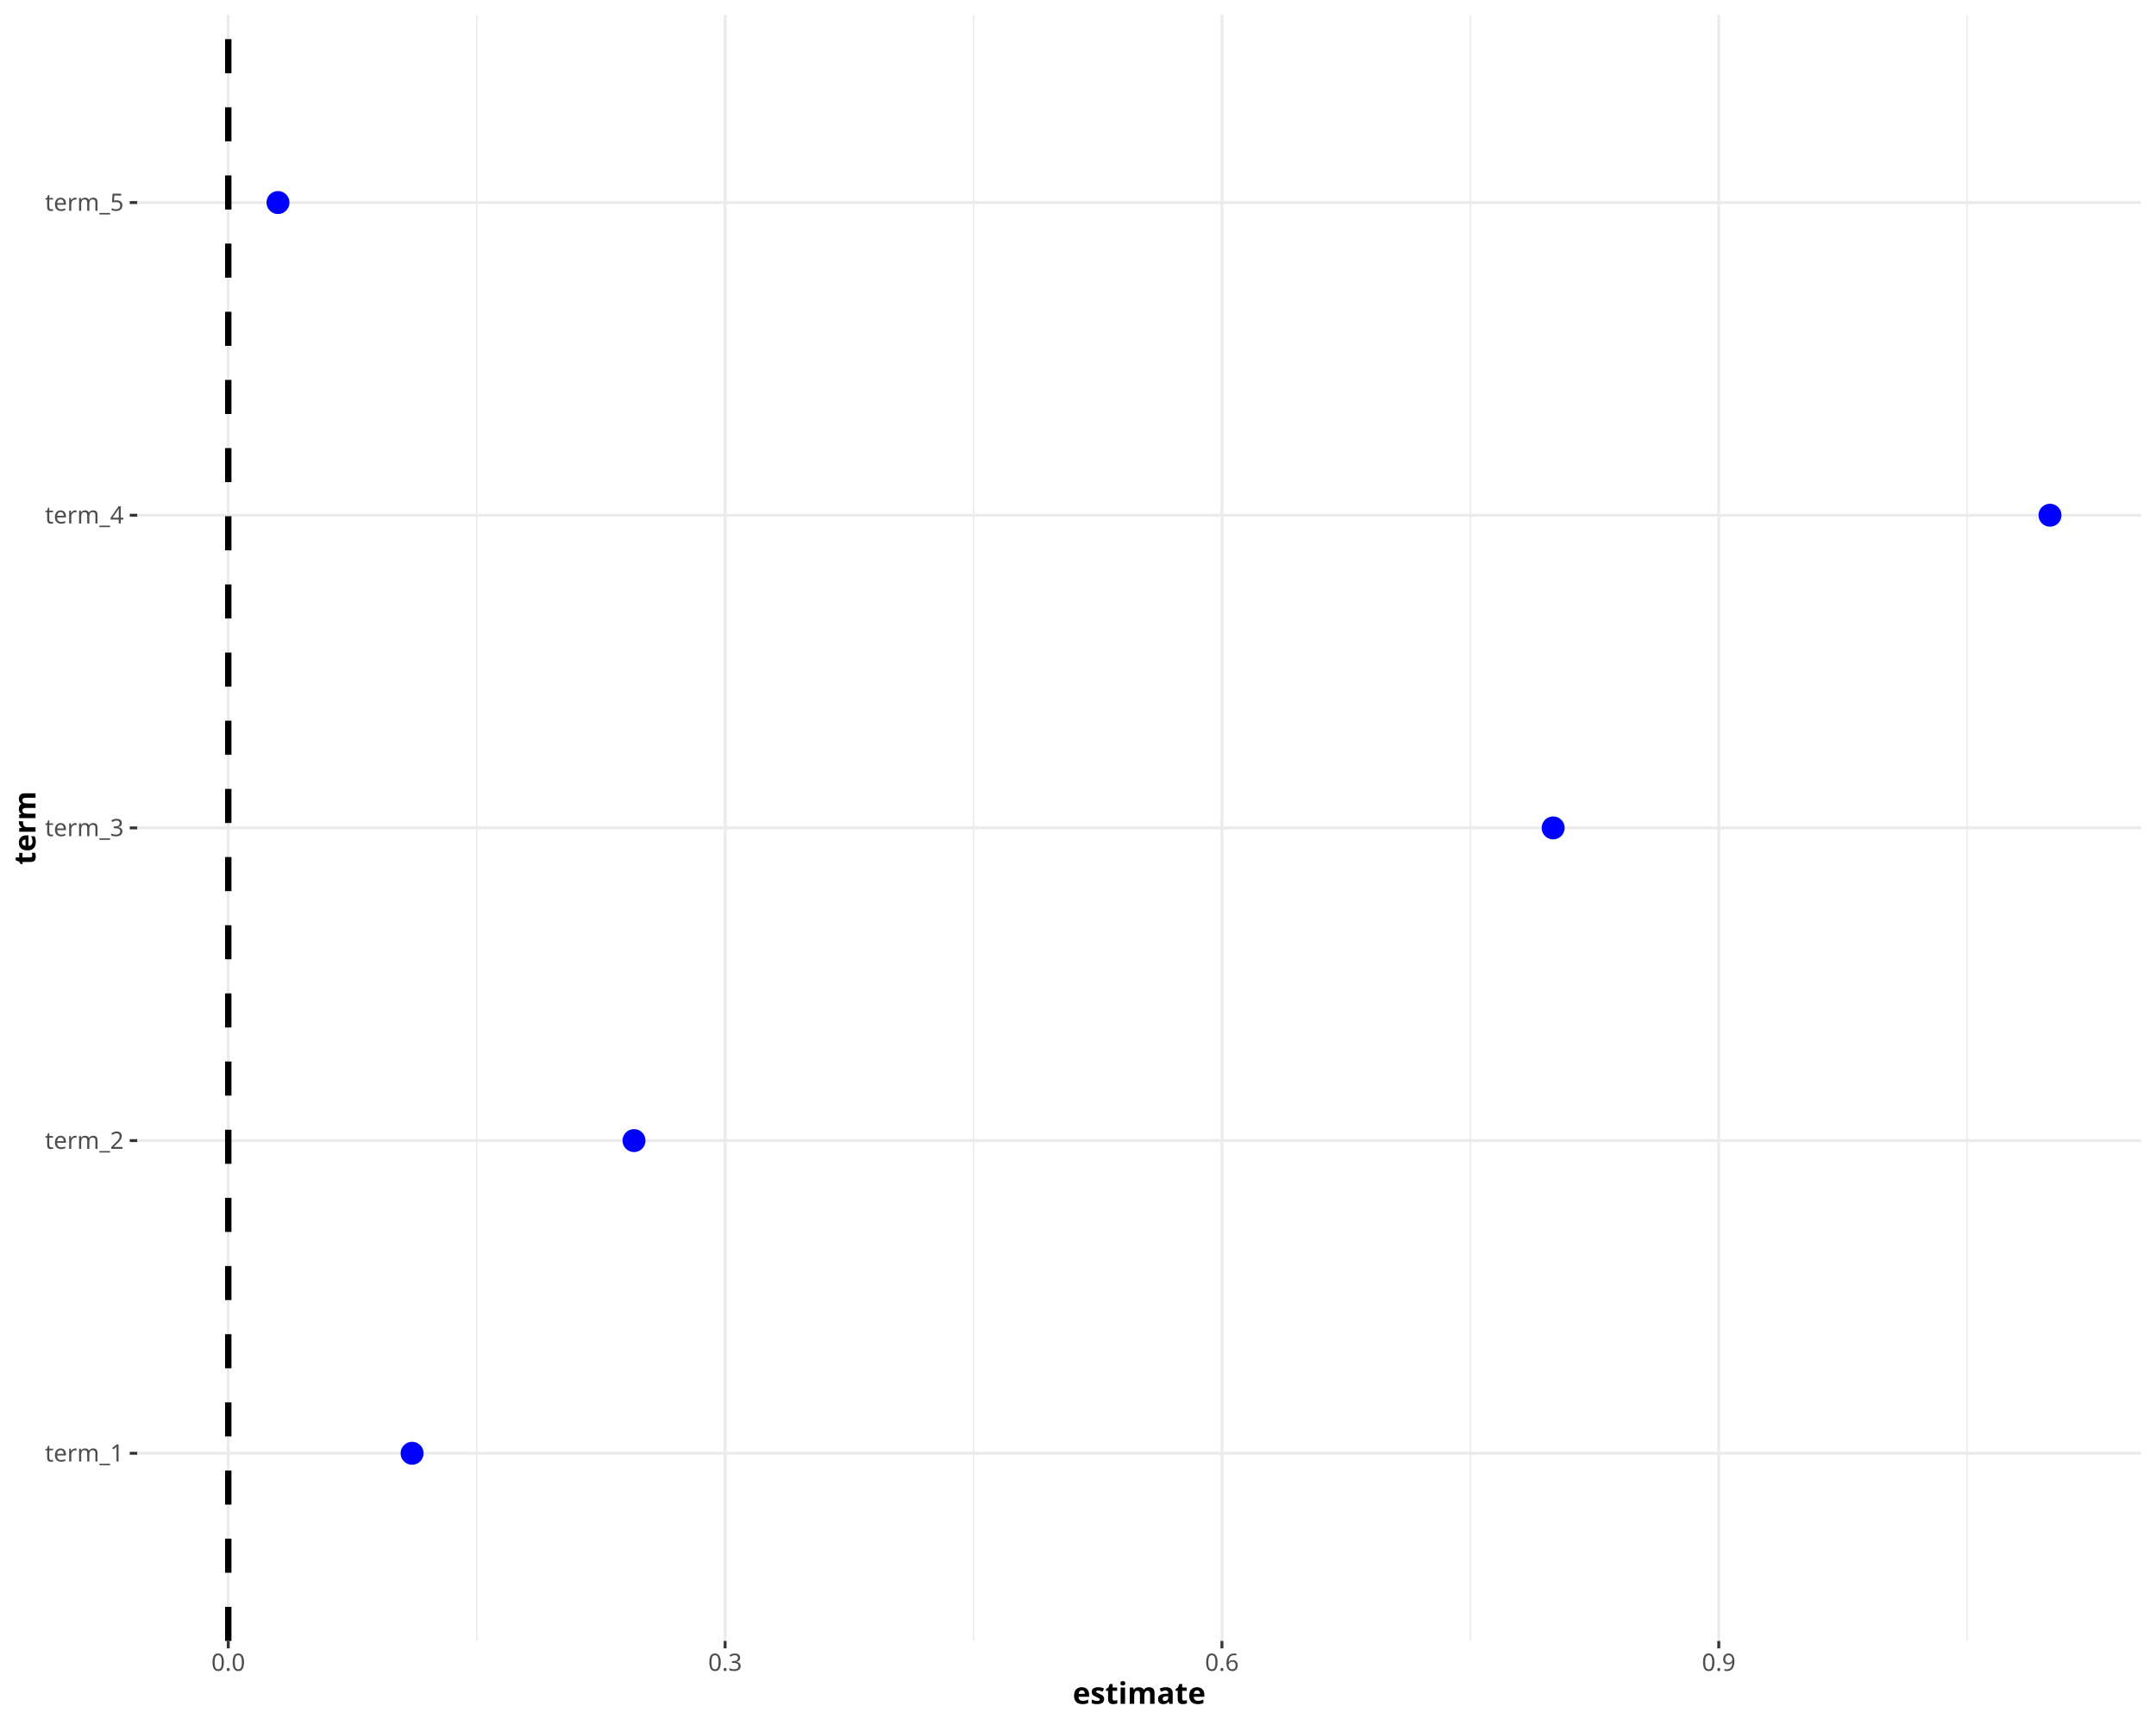
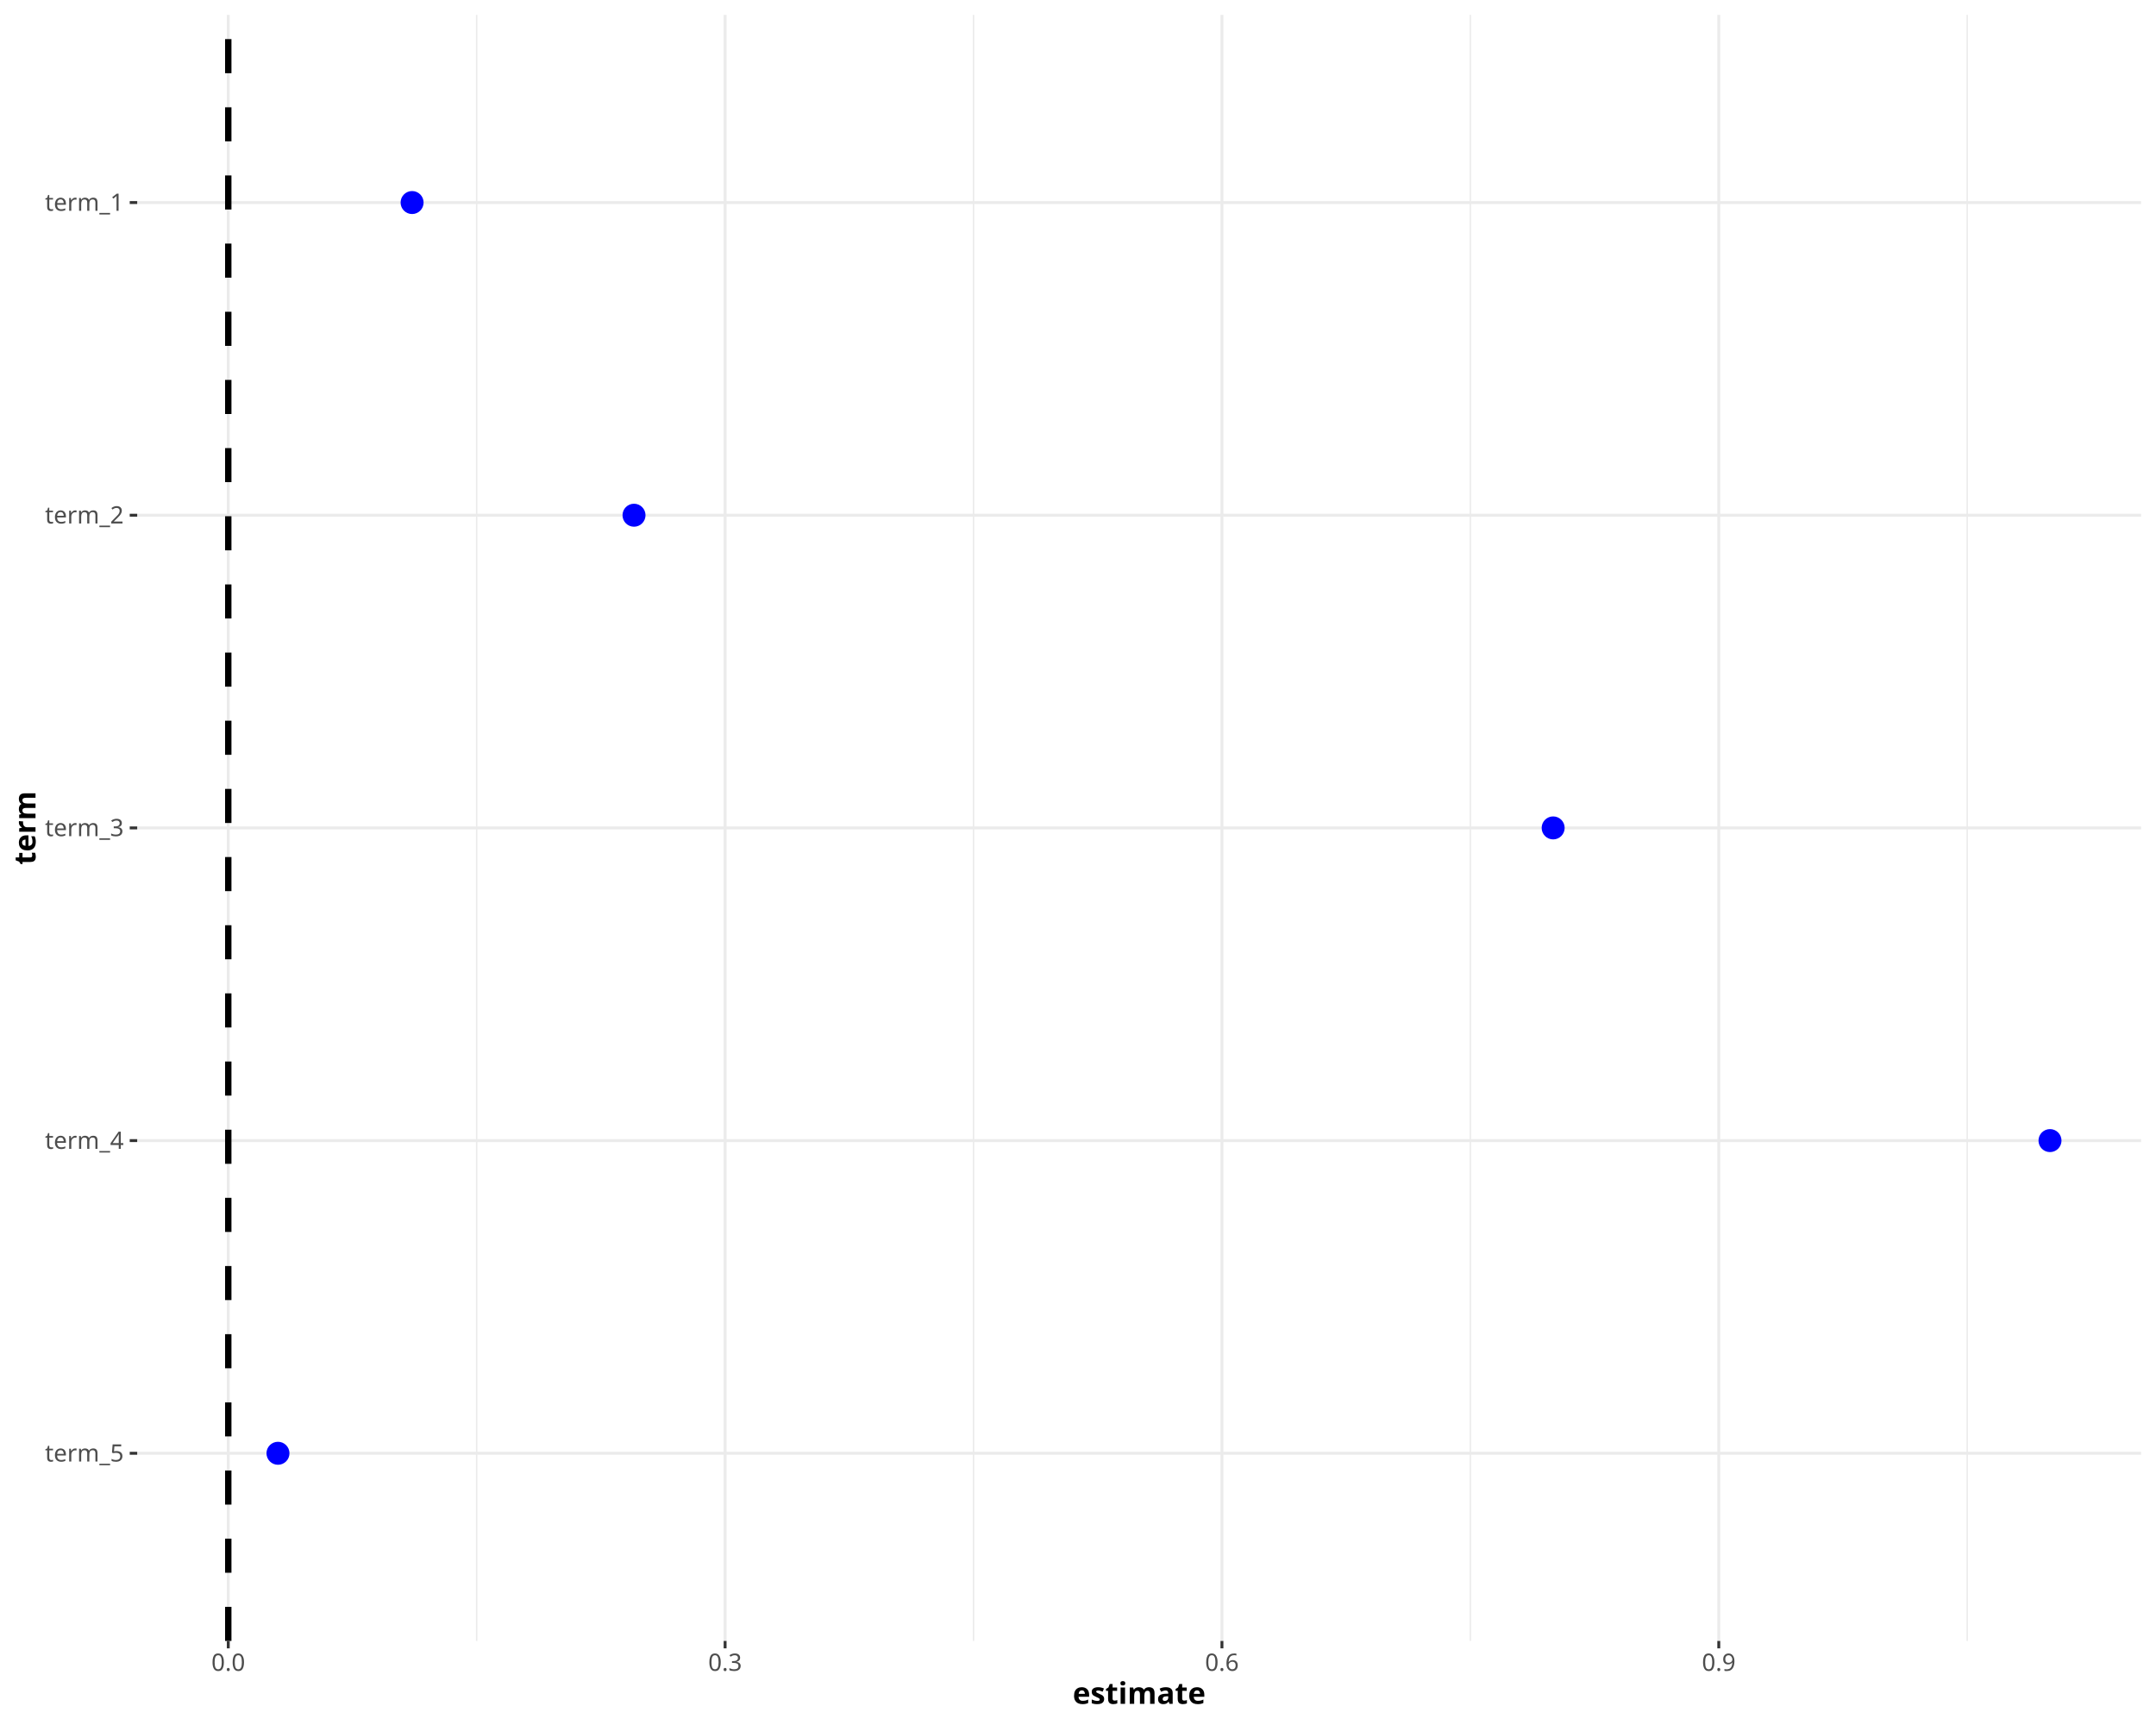
<svg xmlns="http://www.w3.org/2000/svg" class="svglite" data-engine-version="2.0" width="720.00pt" height="576.00pt" viewBox="0 0 720.00 576.00">
  <defs>
    <style type="text/css">
    .svglite line, .svglite polyline, .svglite polygon, .svglite path, .svglite rect, .svglite circle {
      fill: none;
      stroke: #000000;
      stroke-linecap: round;
      stroke-linejoin: round;
      stroke-miterlimit: 10.00;
    }
  </style>
  </defs>
  <rect width="100%" height="100%" style="stroke: none; fill: #FFFFFF;" />
  <defs>
    <clipPath id="cpMC4wMHw3MjAuMDB8MC4wMHw1NzYuMDA=">
      <rect x="0.00" y="0.00" width="720.00" height="576.00" />
    </clipPath>
  </defs>
  <g clip-path="url(#cpMC4wMHw3MjAuMDB8MC4wMHw1NzYuMDA=)">
    <rect x="0.00" y="0.00" width="720.00" height="576.00" style="stroke-width: 0.97; stroke: #FFFFFF; fill: #FFFFFF;" />
  </g>
  <defs>
    <clipPath id="cpNDUuODJ8NzE1LjAyfDQuOTh8NTQ3Ljky">
      <rect x="45.82" y="4.98" width="669.20" height="542.94" />
    </clipPath>
  </defs>
  <g clip-path="url(#cpNDUuODJ8NzE1LjAyfDQuOTh8NTQ3Ljky)">
    <rect x="45.82" y="4.98" width="669.20" height="542.94" style="stroke-width: 0.97; stroke: none; fill: #FFFFFF;" />
    <polyline points="159.19,547.92 159.19,4.98 " style="stroke-width: 0.48; stroke: #EBEBEB; stroke-linecap: butt;" />
    <polyline points="325.11,547.92 325.11,4.98 " style="stroke-width: 0.48; stroke: #EBEBEB; stroke-linecap: butt;" />
    <polyline points="491.03,547.92 491.03,4.98 " style="stroke-width: 0.48; stroke: #EBEBEB; stroke-linecap: butt;" />
    <polyline points="656.95,547.92 656.95,4.98 " style="stroke-width: 0.48; stroke: #EBEBEB; stroke-linecap: butt;" />
    <polyline points="45.82,485.27 715.02,485.27 " style="stroke-width: 0.97; stroke: #EBEBEB; stroke-linecap: butt;" />
    <polyline points="45.82,380.86 715.02,380.86 " style="stroke-width: 0.97; stroke: #EBEBEB; stroke-linecap: butt;" />
    <polyline points="45.82,276.45 715.02,276.45 " style="stroke-width: 0.97; stroke: #EBEBEB; stroke-linecap: butt;" />
    <polyline points="45.82,172.04 715.02,172.04 " style="stroke-width: 0.97; stroke: #EBEBEB; stroke-linecap: butt;" />
    <polyline points="45.82,67.63 715.02,67.63 " style="stroke-width: 0.97; stroke: #EBEBEB; stroke-linecap: butt;" />
    <polyline points="76.23,547.92 76.23,4.98 " style="stroke-width: 0.97; stroke: #EBEBEB; stroke-linecap: butt;" />
    <polyline points="242.15,547.92 242.15,4.98 " style="stroke-width: 0.97; stroke: #EBEBEB; stroke-linecap: butt;" />
    <polyline points="408.07,547.92 408.07,4.98 " style="stroke-width: 0.97; stroke: #EBEBEB; stroke-linecap: butt;" />
    <polyline points="573.99,547.92 573.99,4.98 " style="stroke-width: 0.97; stroke: #EBEBEB; stroke-linecap: butt;" />
-     <circle cx="137.62" cy="485.27" r="3.52" style="stroke-width: 0.64; stroke: #0000FF; fill: #0000FF;" />
-     <circle cx="211.73" cy="380.86" r="3.52" style="stroke-width: 0.64; stroke: #0000FF; fill: #0000FF;" />
+     <circle cx="137.62" cy="67.63" r="3.52" style="stroke-width: 0.64; stroke: #0000FF; fill: #0000FF;" />
+     <circle cx="211.73" cy="172.04" r="3.52" style="stroke-width: 0.64; stroke: #0000FF; fill: #0000FF;" />
    <circle cx="518.68" cy="276.45" r="3.52" style="stroke-width: 0.64; stroke: #0000FF; fill: #0000FF;" />
-     <circle cx="684.60" cy="172.04" r="3.52" style="stroke-width: 0.64; stroke: #0000FF; fill: #0000FF;" />
-     <circle cx="92.83" cy="67.63" r="3.52" style="stroke-width: 0.64; stroke: #0000FF; fill: #0000FF;" />
+     <circle cx="684.60" cy="380.86" r="3.52" style="stroke-width: 0.64; stroke: #0000FF; fill: #0000FF;" />
+     <circle cx="92.83" cy="485.27" r="3.52" style="stroke-width: 0.64; stroke: #0000FF; fill: #0000FF;" />
    <line x1="76.23" y1="547.92" x2="76.23" y2="4.98" style="stroke-width: 2.13; stroke-dasharray: 11.38,11.38; stroke-linecap: butt;" />
  </g>
  <g clip-path="url(#cpMC4wMHw3MjAuMDB8MC4wMHw1NzYuMDA=)">
-     <text x="41.33" y="488.03" text-anchor="end" style="font-size: 8.00px; fill: #4D4D4D; font-family: sans;" textLength="24.90px" lengthAdjust="spacingAndGlyphs">term_1</text>
-     <text x="41.33" y="383.62" text-anchor="end" style="font-size: 8.00px; fill: #4D4D4D; font-family: sans;" textLength="24.90px" lengthAdjust="spacingAndGlyphs">term_2</text>
+     <text x="41.33" y="488.03" text-anchor="end" style="font-size: 8.00px; fill: #4D4D4D; font-family: sans;" textLength="24.90px" lengthAdjust="spacingAndGlyphs">term_5</text>
+     <text x="41.33" y="383.62" text-anchor="end" style="font-size: 8.00px; fill: #4D4D4D; font-family: sans;" textLength="24.90px" lengthAdjust="spacingAndGlyphs">term_4</text>
    <text x="41.33" y="279.20" text-anchor="end" style="font-size: 8.00px; fill: #4D4D4D; font-family: sans;" textLength="24.90px" lengthAdjust="spacingAndGlyphs">term_3</text>
-     <text x="41.33" y="174.79" text-anchor="end" style="font-size: 8.00px; fill: #4D4D4D; font-family: sans;" textLength="24.90px" lengthAdjust="spacingAndGlyphs">term_4</text>
-     <text x="41.33" y="70.38" text-anchor="end" style="font-size: 8.00px; fill: #4D4D4D; font-family: sans;" textLength="24.90px" lengthAdjust="spacingAndGlyphs">term_5</text>
+     <text x="41.33" y="174.79" text-anchor="end" style="font-size: 8.00px; fill: #4D4D4D; font-family: sans;" textLength="24.90px" lengthAdjust="spacingAndGlyphs">term_2</text>
+     <text x="41.33" y="70.38" text-anchor="end" style="font-size: 8.00px; fill: #4D4D4D; font-family: sans;" textLength="24.90px" lengthAdjust="spacingAndGlyphs">term_1</text>
    <polyline points="43.32,485.27 45.82,485.27 " style="stroke-width: 0.97; stroke: #333333; stroke-linecap: butt;" />
    <polyline points="43.32,380.86 45.82,380.86 " style="stroke-width: 0.97; stroke: #333333; stroke-linecap: butt;" />
    <polyline points="43.32,276.45 45.82,276.45 " style="stroke-width: 0.97; stroke: #333333; stroke-linecap: butt;" />
    <polyline points="43.32,172.04 45.82,172.04 " style="stroke-width: 0.97; stroke: #333333; stroke-linecap: butt;" />
    <polyline points="43.32,67.63 45.82,67.63 " style="stroke-width: 0.97; stroke: #333333; stroke-linecap: butt;" />
    <polyline points="76.23,550.41 76.23,547.92 " style="stroke-width: 0.97; stroke: #333333; stroke-linecap: butt;" />
    <polyline points="242.15,550.41 242.15,547.92 " style="stroke-width: 0.97; stroke: #333333; stroke-linecap: butt;" />
    <polyline points="408.07,550.41 408.07,547.92 " style="stroke-width: 0.97; stroke: #333333; stroke-linecap: butt;" />
    <polyline points="573.99,550.41 573.99,547.92 " style="stroke-width: 0.97; stroke: #333333; stroke-linecap: butt;" />
    <text x="76.23" y="557.91" text-anchor="middle" style="font-size: 8.00px; fill: #4D4D4D; font-family: sans;" textLength="11.12px" lengthAdjust="spacingAndGlyphs">0.0</text>
    <text x="242.15" y="557.91" text-anchor="middle" style="font-size: 8.00px; fill: #4D4D4D; font-family: sans;" textLength="11.12px" lengthAdjust="spacingAndGlyphs">0.3</text>
    <text x="408.07" y="557.91" text-anchor="middle" style="font-size: 8.00px; fill: #4D4D4D; font-family: sans;" textLength="11.12px" lengthAdjust="spacingAndGlyphs">0.6</text>
    <text x="573.99" y="557.91" text-anchor="middle" style="font-size: 8.00px; fill: #4D4D4D; font-family: sans;" textLength="11.12px" lengthAdjust="spacingAndGlyphs">0.9</text>
    <text x="380.42" y="568.94" text-anchor="middle" style="font-size: 10.00px; font-weight: bold; font-family: sans;" textLength="37.80px" lengthAdjust="spacingAndGlyphs">estimate</text>
    <text transform="translate(11.86,276.45) rotate(-90)" text-anchor="middle" style="font-size: 10.00px; font-weight: bold; font-family: sans;" textLength="20.00px" lengthAdjust="spacingAndGlyphs">term</text>
  </g>
</svg>
